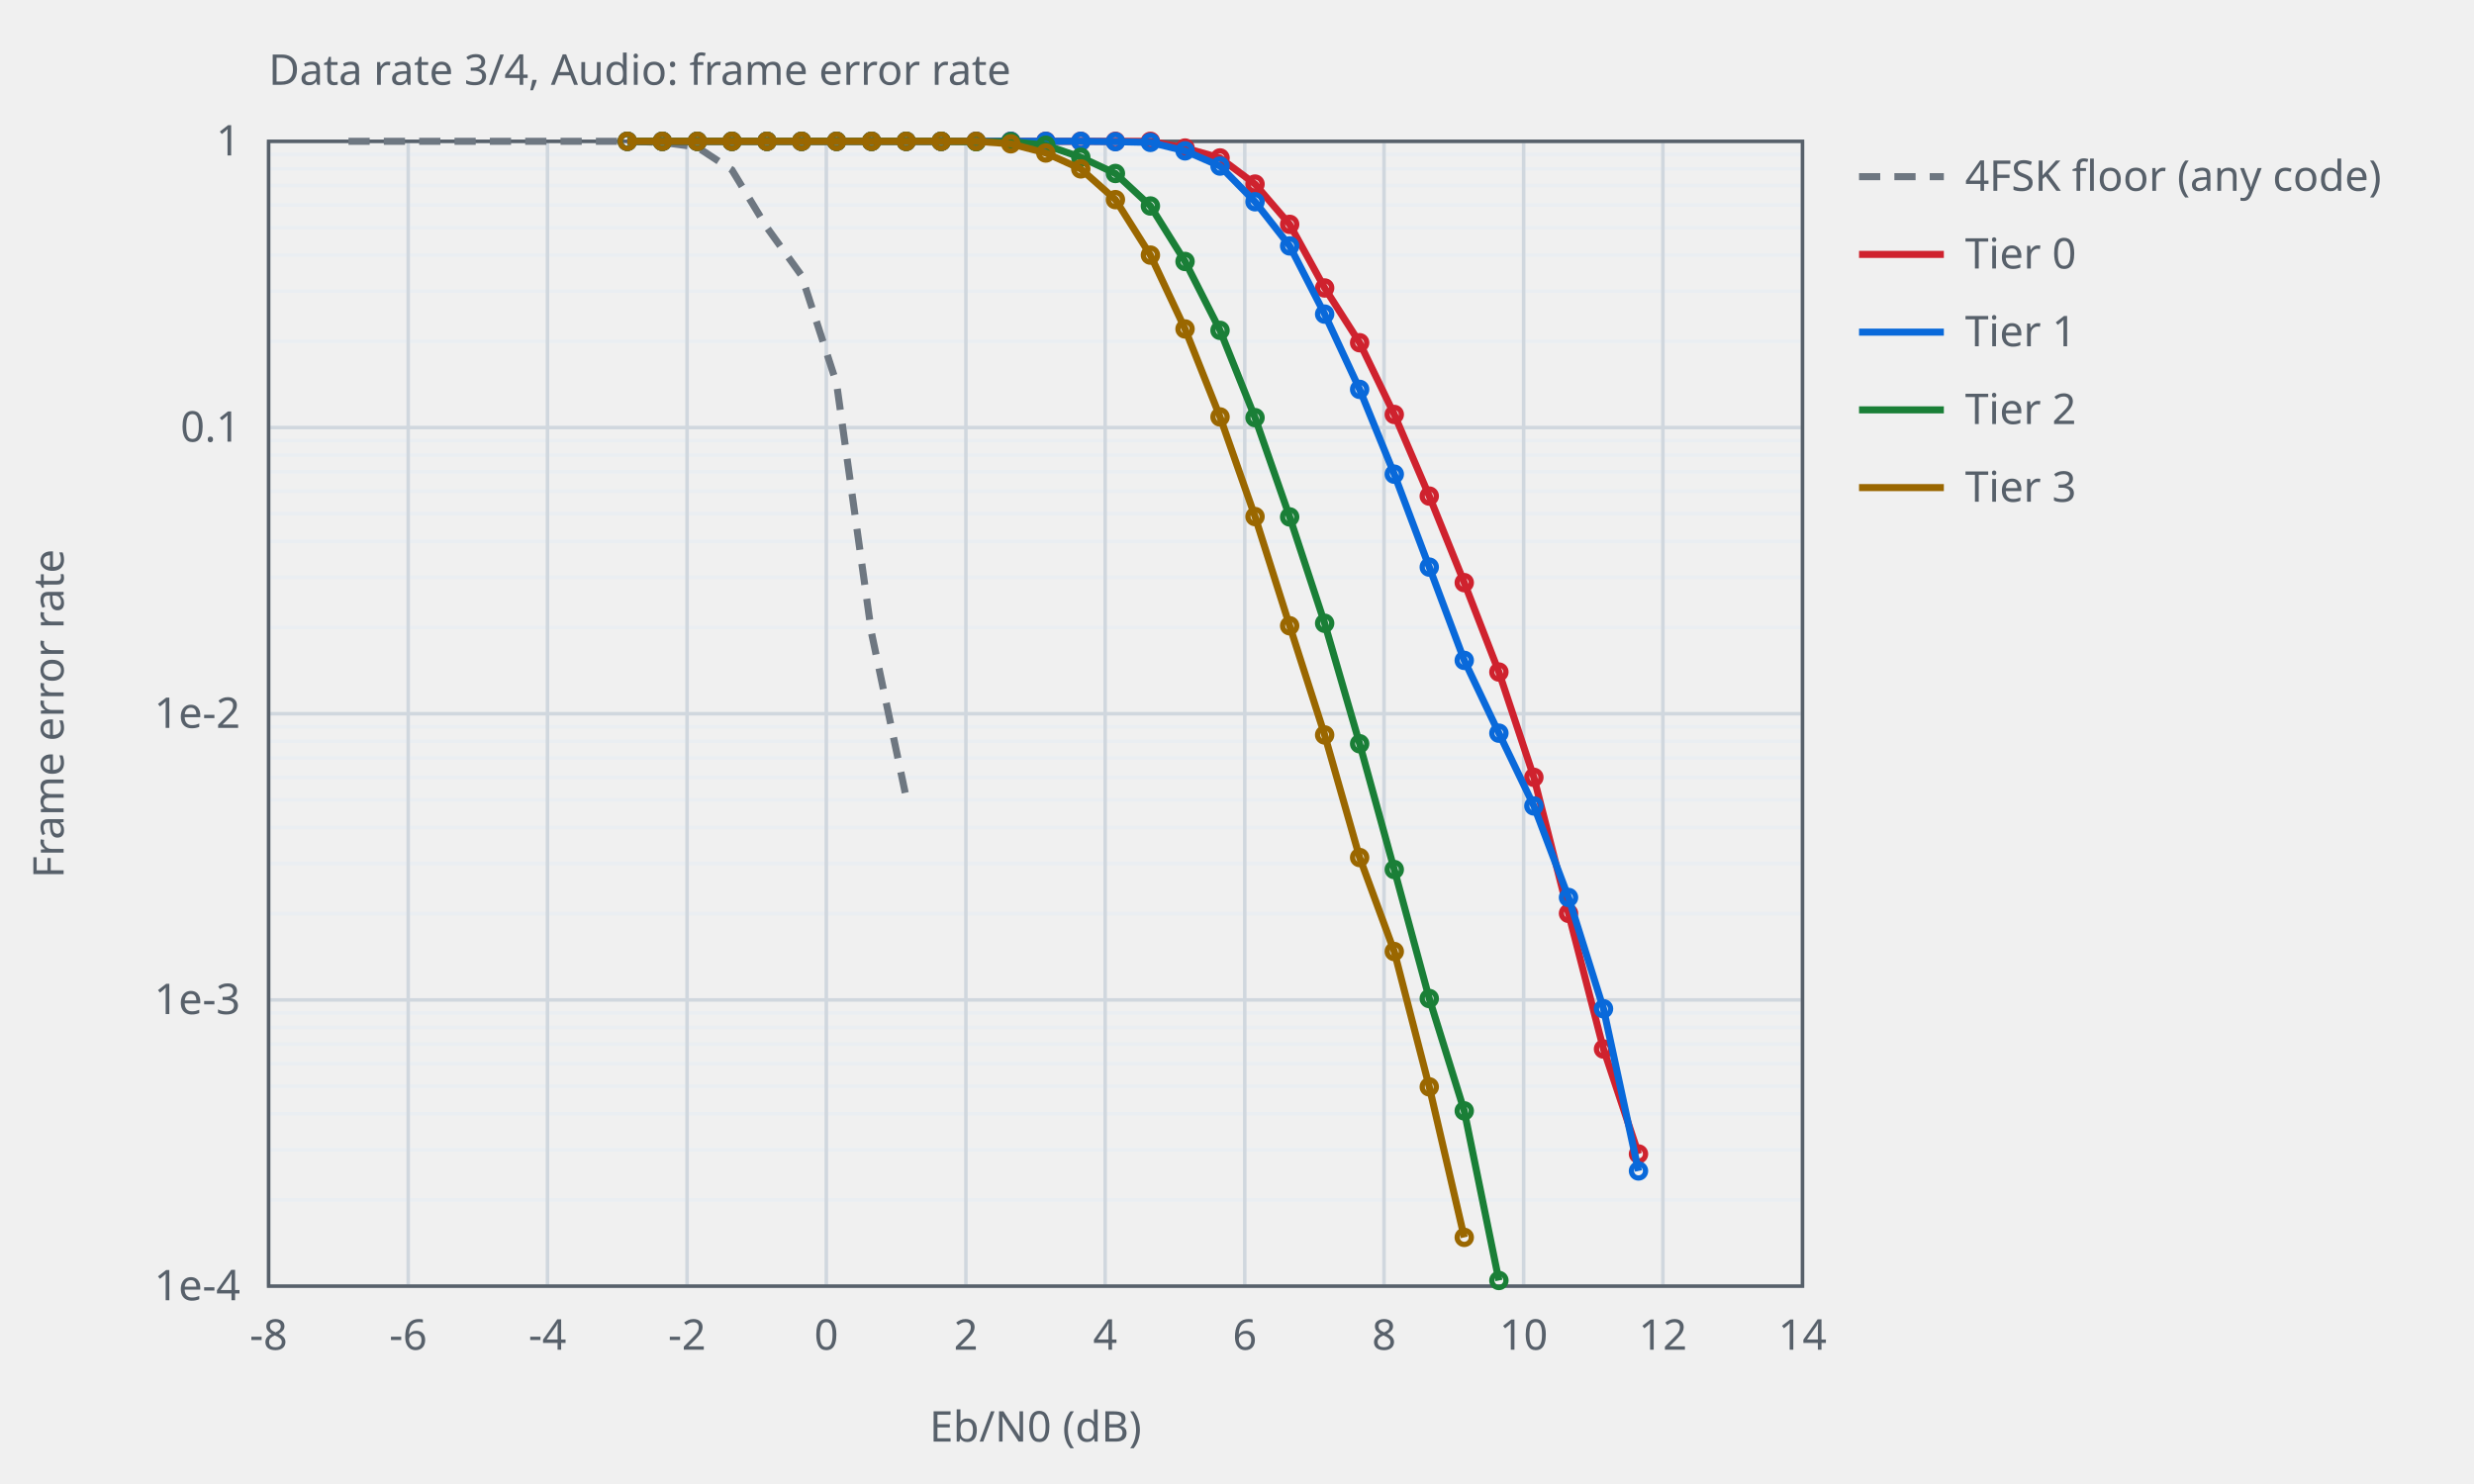
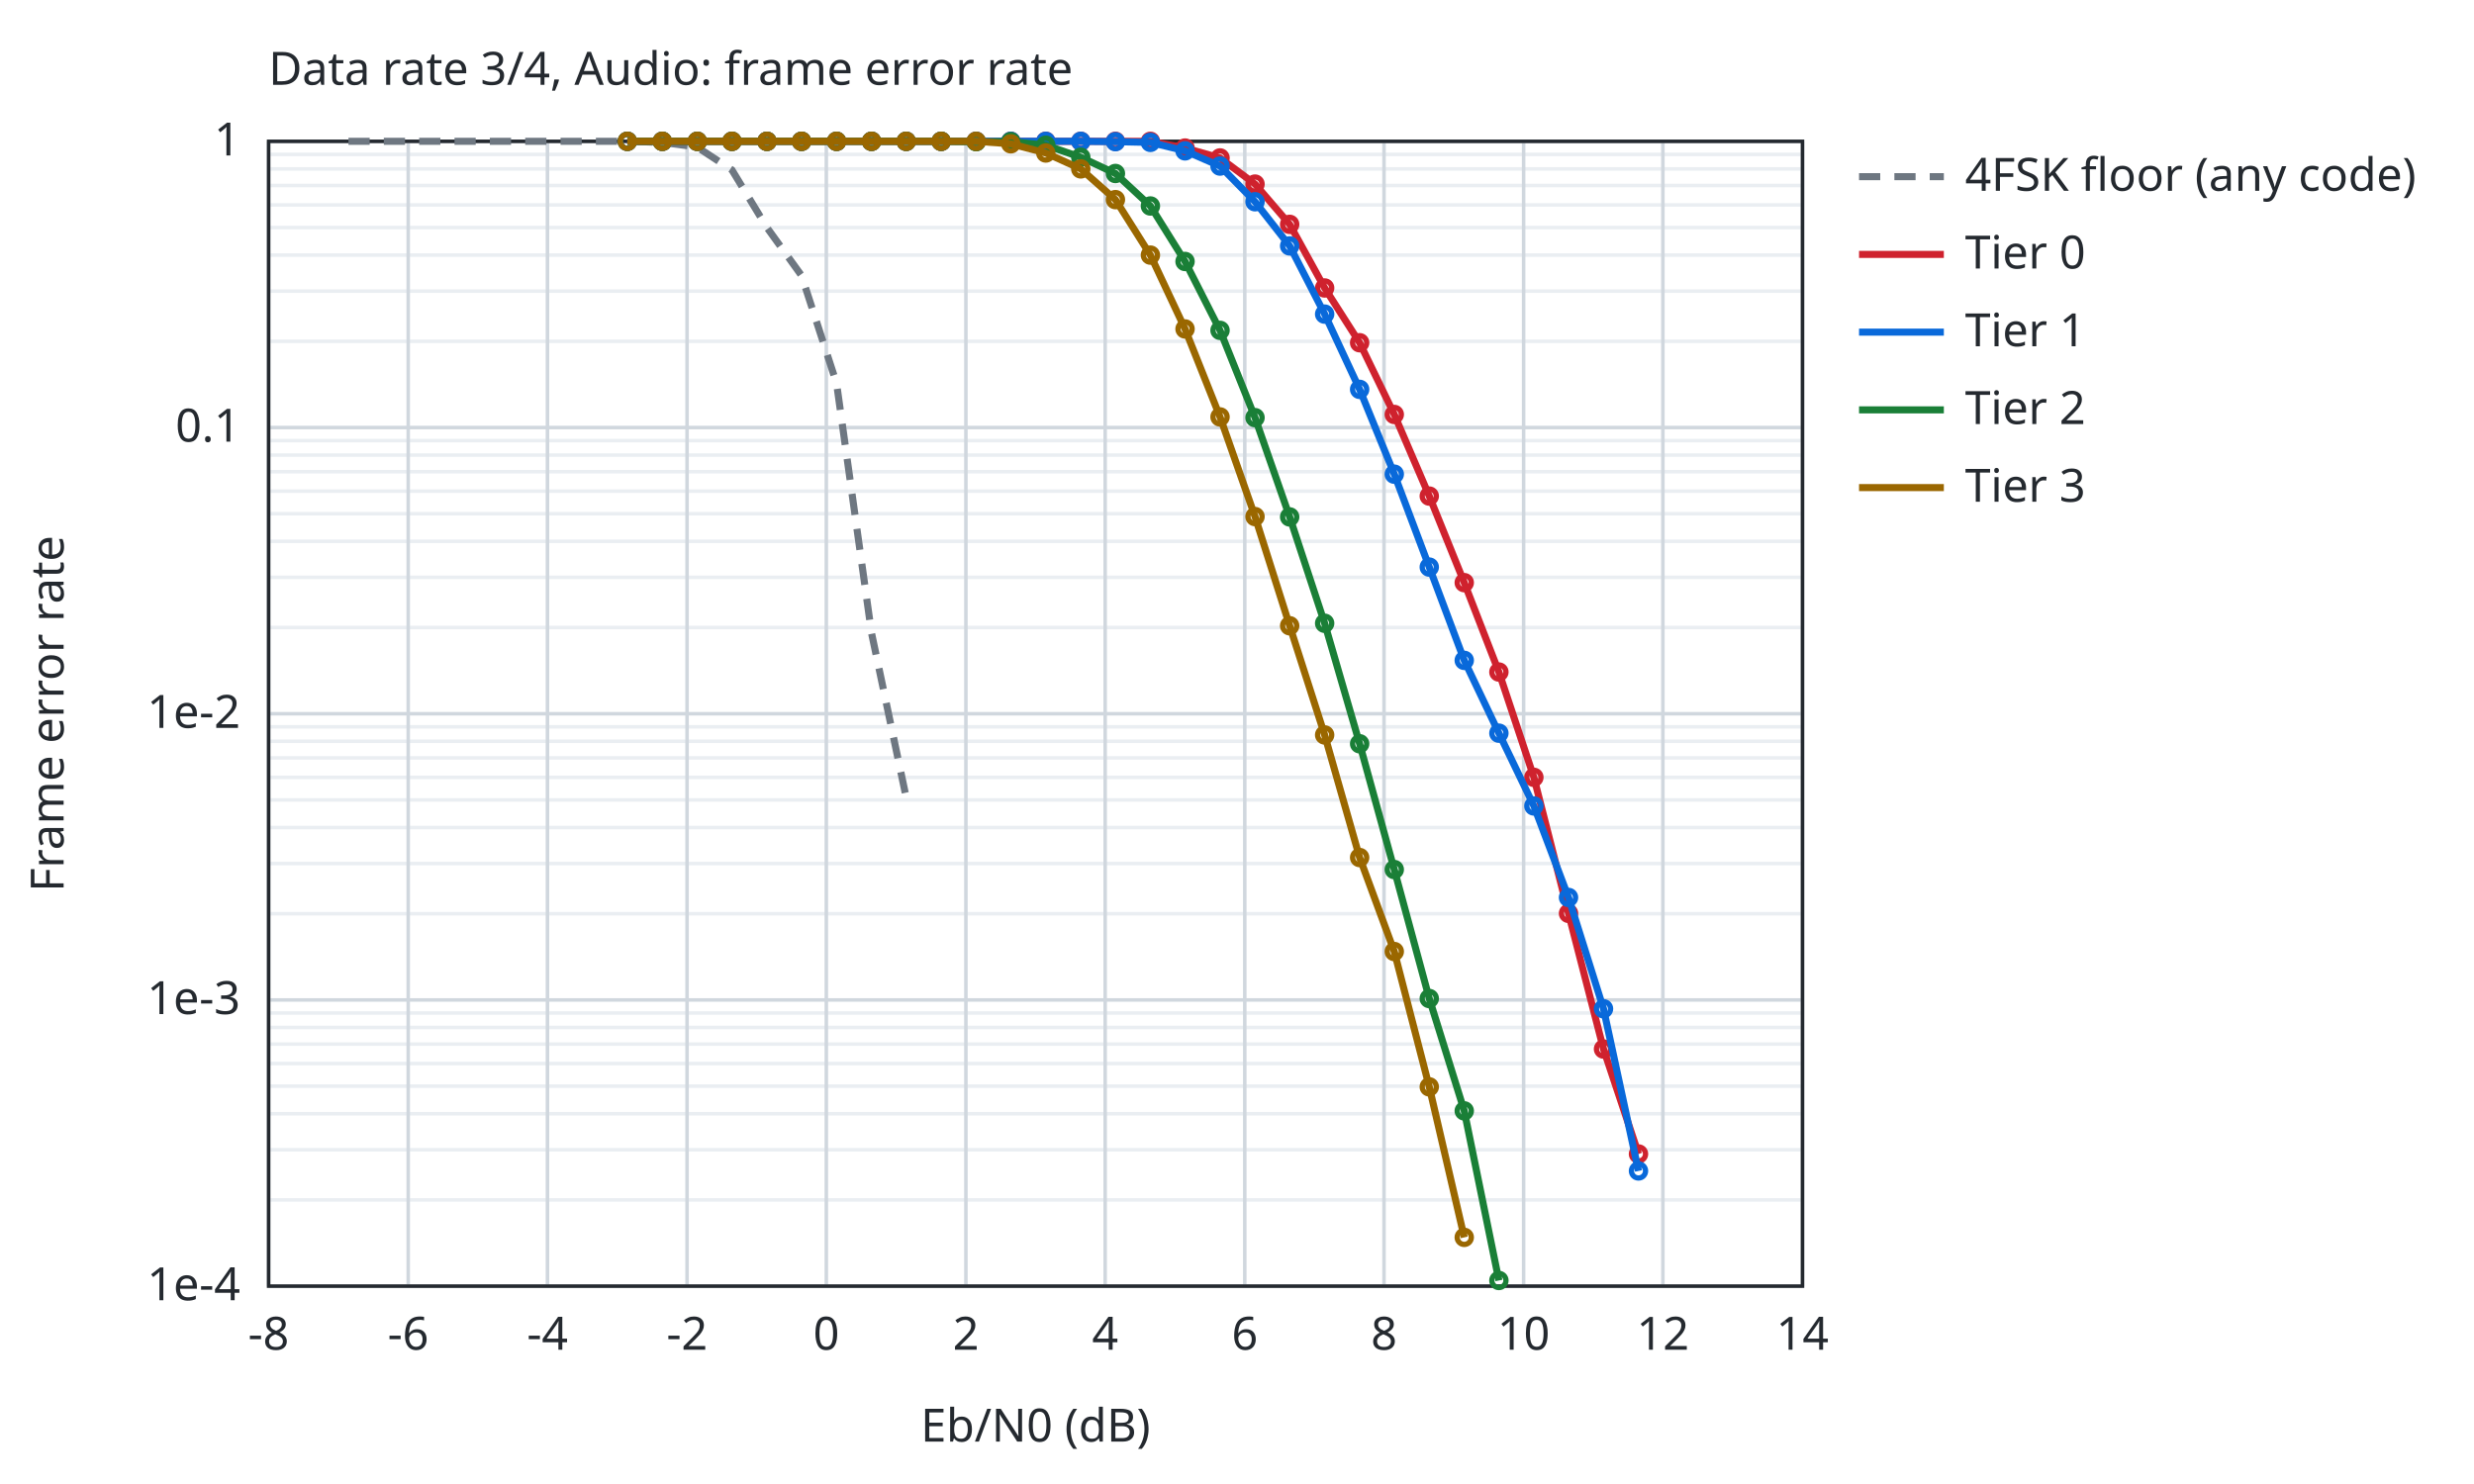
<svg xmlns="http://www.w3.org/2000/svg" width="700" height="420" viewBox="0 0 700 420">
-   <style>text{font-family:sans-serif;font-size:12px;fill:#57606a}.ax{stroke:#57606a;stroke-width:1;fill:none}.gr{stroke:#d0d7de;stroke-width:1}.mi{stroke:#eaeef2;stroke-width:1}.r0{stroke:#6e7781}.r1{stroke:#bc4c00}.r2{stroke:#8250df}.s1{stroke:#cf222e}.s2{stroke:#0969da}.s3{stroke:#1a7f37}.s4{stroke:#9a6700}.l{fill:none;stroke-width:2}.p{fill:none;stroke-width:1.5}@media (prefers-color-scheme:dark){text{fill:#c9d1d9}.ax{stroke:#8b949e}.gr{stroke:#30363d}.mi{stroke:#21262d}.r0{stroke:#8b949e}.r1{stroke:#f0883e}.r2{stroke:#d2a8ff}.s1{stroke:#ff7b72}.s2{stroke:#58a6ff}.s3{stroke:#3fb950}.s4{stroke:#d29922}}</style>
+   <style>text{font-family:sans-serif;font-size:13px;fill:#24292f}.bg{fill:#ffffff}.ax{stroke:#24292f;stroke-width:1;fill:none}.gr{stroke:#d0d7de;stroke-width:1}.mi{stroke:#eaeef2;stroke-width:1}.r0{stroke:#6e7781}.r1{stroke:#bc4c00}.r2{stroke:#8250df}.r3{stroke:#1a7f37}.r4{stroke:#9a6700}.s1{stroke:#cf222e}.s2{stroke:#0969da}.s3{stroke:#1a7f37}.s4{stroke:#9a6700}.f1{fill:#cf222e}.f2{fill:#0969da}.f3{fill:#1a7f37}.f4{fill:#9a6700}.l{fill:none;stroke-width:2}.p{fill:none;stroke-width:1.5}.e{fill:none;stroke-width:1;stroke-opacity:.25}@media (prefers-color-scheme:dark){text{fill:#e6edf3}.bg{fill:#0d1117}.ax{stroke:#8b949e}.gr{stroke:#30363d}.mi{stroke:#21262d}.r0{stroke:#8b949e}.r1{stroke:#f0883e}.r2{stroke:#d2a8ff}.r3{stroke:#3fb950}.r4{stroke:#d29922}.s1{stroke:#ff7b72}.s2{stroke:#58a6ff}.s3{stroke:#3fb950}.s4{stroke:#d29922}.f1{fill:#ff7b72}.f2{fill:#58a6ff}.f3{fill:#3fb950}.f4{fill:#d29922}}</style>
+   <rect class="bg" width="100%" height="100%" />
  <text x="76.0" y="24">Data rate 3/4, Audio: frame error rate</text>
  <line class="mi" x1="76.0" y1="96.6" x2="510.0" y2="96.6" />
  <line class="mi" x1="76.0" y1="82.4" x2="510.0" y2="82.4" />
  <line class="mi" x1="76.0" y1="72.2" x2="510.0" y2="72.2" />
  <line class="mi" x1="76.0" y1="64.4" x2="510.0" y2="64.4" />
  <line class="mi" x1="76.0" y1="58.0" x2="510.0" y2="58.0" />
  <line class="mi" x1="76.0" y1="52.5" x2="510.0" y2="52.5" />
  <line class="mi" x1="76.0" y1="47.8" x2="510.0" y2="47.8" />
  <line class="mi" x1="76.0" y1="43.7" x2="510.0" y2="43.7" />
  <line class="mi" x1="76.0" y1="177.6" x2="510.0" y2="177.6" />
  <line class="mi" x1="76.0" y1="163.4" x2="510.0" y2="163.4" />
  <line class="mi" x1="76.0" y1="153.2" x2="510.0" y2="153.2" />
  <line class="mi" x1="76.0" y1="145.4" x2="510.0" y2="145.4" />
  <line class="mi" x1="76.0" y1="139.0" x2="510.0" y2="139.0" />
  <line class="mi" x1="76.0" y1="133.5" x2="510.0" y2="133.5" />
  <line class="mi" x1="76.0" y1="128.8" x2="510.0" y2="128.8" />
  <line class="mi" x1="76.0" y1="124.7" x2="510.0" y2="124.7" />
  <line class="mi" x1="76.0" y1="258.6" x2="510.0" y2="258.6" />
  <line class="mi" x1="76.0" y1="244.4" x2="510.0" y2="244.4" />
  <line class="mi" x1="76.0" y1="234.2" x2="510.0" y2="234.2" />
  <line class="mi" x1="76.0" y1="226.4" x2="510.0" y2="226.4" />
  <line class="mi" x1="76.0" y1="220.0" x2="510.0" y2="220.0" />
  <line class="mi" x1="76.0" y1="214.5" x2="510.0" y2="214.5" />
  <line class="mi" x1="76.0" y1="209.8" x2="510.0" y2="209.8" />
  <line class="mi" x1="76.0" y1="205.7" x2="510.0" y2="205.7" />
  <line class="mi" x1="76.0" y1="339.6" x2="510.0" y2="339.6" />
  <line class="mi" x1="76.0" y1="325.4" x2="510.0" y2="325.4" />
  <line class="mi" x1="76.0" y1="315.2" x2="510.0" y2="315.2" />
  <line class="mi" x1="76.0" y1="307.4" x2="510.0" y2="307.4" />
  <line class="mi" x1="76.0" y1="301.0" x2="510.0" y2="301.0" />
  <line class="mi" x1="76.0" y1="295.5" x2="510.0" y2="295.5" />
  <line class="mi" x1="76.0" y1="290.8" x2="510.0" y2="290.8" />
  <line class="mi" x1="76.0" y1="286.7" x2="510.0" y2="286.7" />
  <line class="gr" x1="76.0" y1="364.0" x2="76.0" y2="40.0" />
  <text x="76.0" y="382.0" text-anchor="middle">-8</text>
  <line class="gr" x1="115.5" y1="364.0" x2="115.5" y2="40.0" />
  <text x="115.5" y="382.0" text-anchor="middle">-6</text>
  <line class="gr" x1="154.9" y1="364.0" x2="154.9" y2="40.0" />
  <text x="154.9" y="382.0" text-anchor="middle">-4</text>
  <line class="gr" x1="194.4" y1="364.0" x2="194.4" y2="40.0" />
  <text x="194.4" y="382.0" text-anchor="middle">-2</text>
  <line class="gr" x1="233.8" y1="364.0" x2="233.8" y2="40.0" />
  <text x="233.8" y="382.0" text-anchor="middle">0</text>
  <line class="gr" x1="273.3" y1="364.0" x2="273.3" y2="40.0" />
  <text x="273.3" y="382.0" text-anchor="middle">2</text>
  <line class="gr" x1="312.7" y1="364.0" x2="312.7" y2="40.0" />
  <text x="312.7" y="382.0" text-anchor="middle">4</text>
  <line class="gr" x1="352.2" y1="364.0" x2="352.2" y2="40.0" />
  <text x="352.2" y="382.0" text-anchor="middle">6</text>
  <line class="gr" x1="391.6" y1="364.0" x2="391.6" y2="40.0" />
  <text x="391.6" y="382.0" text-anchor="middle">8</text>
  <line class="gr" x1="431.1" y1="364.0" x2="431.1" y2="40.0" />
  <text x="431.1" y="382.0" text-anchor="middle">10</text>
  <line class="gr" x1="470.5" y1="364.0" x2="470.5" y2="40.0" />
  <text x="470.5" y="382.0" text-anchor="middle">12</text>
  <line class="gr" x1="510.0" y1="364.0" x2="510.0" y2="40.0" />
  <text x="510.0" y="382.0" text-anchor="middle">14</text>
  <line class="gr" x1="76.0" y1="40.0" x2="510.0" y2="40.0" />
  <text x="68.0" y="44.0" text-anchor="end">1</text>
  <line class="gr" x1="76.0" y1="121.0" x2="510.0" y2="121.0" />
  <text x="68.0" y="125.0" text-anchor="end">0.1</text>
  <line class="gr" x1="76.0" y1="202.0" x2="510.0" y2="202.0" />
  <text x="68.0" y="206.0" text-anchor="end">1e-2</text>
  <line class="gr" x1="76.0" y1="283.0" x2="510.0" y2="283.0" />
  <text x="68.0" y="287.0" text-anchor="end">1e-3</text>
  <line class="gr" x1="76.0" y1="364.0" x2="510.0" y2="364.0" />
  <text x="68.0" y="368.0" text-anchor="end">1e-4</text>
  <rect class="ax" x="76.0" y="40.0" width="434.0" height="324.0" />
  <text x="293.0" y="408.0" text-anchor="middle">Eb/N0 (dB)</text>
  <text x="18" y="202.0" text-anchor="middle" transform="rotate(-90 18 202.0)">Frame error rate</text>
  <path class="l r0" stroke-dasharray="6 4" d="M98.6,40.0 L108.5,40.0 L118.3,40.0 L128.2,40.0 L138.1,40.0 L147.9,40.0 L157.8,40.0 L167.7,40.0 L177.5,40.0 L187.4,40.3 L197.2,41.6 L207.1,48.1 L217.0,64.4 L226.8,78.0 L236.7,108.5 L246.6,179.2 L256.4,225.7" />
  <line class="l r0" stroke-dasharray="6 4" x1="526.0" y1="50.0" x2="550.0" y2="50.0" />
  <text x="556.0" y="54.0">4FSK floor (any code)</text>
  <path class="l s1" d="M177.5,40.0 L187.4,40.0 L197.3,40.0 L207.1,40.0 L217.0,40.0 L226.8,40.0 L236.7,40.0 L246.6,40.0 L256.4,40.0 L266.3,40.0 L276.2,40.0 L286.0,40.0 L295.9,40.0 L305.8,40.0 L315.6,40.0 L325.5,40.0 L335.3,41.9 L345.2,44.7 L355.1,52.1 L364.9,63.5 L374.8,81.5 L384.7,97.0 L394.5,117.3 L404.4,140.4 L414.3,164.9 L424.1,190.2 L434.0,220.0 L443.8,258.5 L453.7,296.9 L463.6,326.6" />
  <circle class="p s1" cx="177.5" cy="40.0" r="2" />
  <circle class="p s1" cx="187.4" cy="40.0" r="2" />
  <circle class="p s1" cx="197.3" cy="40.0" r="2" />
  <circle class="p s1" cx="207.1" cy="40.0" r="2" />
  <circle class="p s1" cx="217.0" cy="40.0" r="2" />
  <circle class="p s1" cx="226.8" cy="40.0" r="2" />
  <circle class="p s1" cx="236.7" cy="40.0" r="2" />
  <circle class="p s1" cx="246.6" cy="40.0" r="2" />
  <circle class="p s1" cx="256.4" cy="40.0" r="2" />
  <circle class="p s1" cx="266.3" cy="40.0" r="2" />
  <circle class="p s1" cx="276.2" cy="40.0" r="2" />
  <circle class="p s1" cx="286.0" cy="40.0" r="2" />
  <circle class="p s1" cx="295.9" cy="40.0" r="2" />
  <circle class="p s1" cx="305.8" cy="40.0" r="2" />
  <circle class="p s1" cx="315.6" cy="40.0" r="2" />
  <circle class="p s1" cx="325.5" cy="40.0" r="2" />
  <circle class="p s1" cx="335.3" cy="41.9" r="2" />
  <circle class="p s1" cx="345.2" cy="44.7" r="2" />
  <circle class="p s1" cx="355.1" cy="52.1" r="2" />
  <circle class="p s1" cx="364.9" cy="63.5" r="2" />
  <circle class="p s1" cx="374.8" cy="81.5" r="2" />
  <circle class="p s1" cx="384.7" cy="97.0" r="2" />
  <circle class="p s1" cx="394.5" cy="117.3" r="2" />
  <circle class="p s1" cx="404.4" cy="140.4" r="2" />
  <circle class="p s1" cx="414.3" cy="164.9" r="2" />
  <circle class="p s1" cx="424.1" cy="190.2" r="2" />
  <circle class="p s1" cx="434.0" cy="220.0" r="2" />
  <circle class="p s1" cx="443.8" cy="258.5" r="2" />
  <circle class="p s1" cx="453.7" cy="296.9" r="2" />
  <circle class="p s1" cx="463.6" cy="326.6" r="2" />
  <line class="l s1" x1="526.0" y1="72.0" x2="550.0" y2="72.0" />
  <text x="556.0" y="76.0">Tier 0</text>
  <path class="l s2" d="M177.5,40.0 L187.4,40.0 L197.3,40.0 L207.1,40.0 L217.0,40.0 L226.8,40.0 L236.7,40.0 L246.6,40.0 L256.4,40.0 L266.3,40.0 L276.2,40.0 L286.0,40.0 L295.9,40.0 L305.8,40.0 L315.6,40.1 L325.5,40.3 L335.3,42.7 L345.2,47.0 L355.1,57.1 L364.9,69.6 L374.8,88.9 L384.7,110.2 L394.5,134.2 L404.4,160.5 L414.3,186.9 L424.1,207.5 L434.0,228.1 L443.8,254.0 L453.7,285.5 L463.6,331.4" />
  <circle class="p s2" cx="177.5" cy="40.0" r="2" />
  <circle class="p s2" cx="187.4" cy="40.0" r="2" />
  <circle class="p s2" cx="197.3" cy="40.0" r="2" />
  <circle class="p s2" cx="207.1" cy="40.0" r="2" />
  <circle class="p s2" cx="217.0" cy="40.0" r="2" />
  <circle class="p s2" cx="226.8" cy="40.0" r="2" />
  <circle class="p s2" cx="236.7" cy="40.0" r="2" />
  <circle class="p s2" cx="246.6" cy="40.0" r="2" />
  <circle class="p s2" cx="256.4" cy="40.0" r="2" />
  <circle class="p s2" cx="266.3" cy="40.0" r="2" />
  <circle class="p s2" cx="276.2" cy="40.0" r="2" />
  <circle class="p s2" cx="286.0" cy="40.0" r="2" />
  <circle class="p s2" cx="295.9" cy="40.0" r="2" />
  <circle class="p s2" cx="305.8" cy="40.0" r="2" />
  <circle class="p s2" cx="315.6" cy="40.1" r="2" />
  <circle class="p s2" cx="325.5" cy="40.3" r="2" />
  <circle class="p s2" cx="335.3" cy="42.7" r="2" />
  <circle class="p s2" cx="345.2" cy="47.0" r="2" />
  <circle class="p s2" cx="355.1" cy="57.1" r="2" />
  <circle class="p s2" cx="364.9" cy="69.6" r="2" />
  <circle class="p s2" cx="374.8" cy="88.9" r="2" />
  <circle class="p s2" cx="384.7" cy="110.2" r="2" />
  <circle class="p s2" cx="394.5" cy="134.2" r="2" />
  <circle class="p s2" cx="404.4" cy="160.5" r="2" />
  <circle class="p s2" cx="414.3" cy="186.9" r="2" />
  <circle class="p s2" cx="424.1" cy="207.5" r="2" />
  <circle class="p s2" cx="434.0" cy="228.1" r="2" />
  <circle class="p s2" cx="443.8" cy="254.0" r="2" />
  <circle class="p s2" cx="453.7" cy="285.5" r="2" />
  <circle class="p s2" cx="463.6" cy="331.4" r="2" />
  <line class="l s2" x1="526.0" y1="94.0" x2="550.0" y2="94.0" />
  <text x="556.0" y="98.0">Tier 1</text>
  <path class="l s3" d="M177.5,40.0 L187.4,40.0 L197.3,40.0 L207.1,40.0 L217.0,40.0 L226.8,40.0 L236.7,40.0 L246.6,40.0 L256.4,40.0 L266.3,40.0 L276.2,40.1 L286.0,40.1 L295.9,41.1 L305.8,44.5 L315.6,49.1 L325.5,58.3 L335.3,74.0 L345.2,93.5 L355.1,118.2 L364.9,146.3 L374.8,176.4 L384.7,210.5 L394.5,246.1 L404.4,282.6 L414.3,314.4 L424.1,362.4" />
  <circle class="p s3" cx="177.5" cy="40.0" r="2" />
  <circle class="p s3" cx="187.4" cy="40.0" r="2" />
  <circle class="p s3" cx="197.3" cy="40.0" r="2" />
  <circle class="p s3" cx="207.1" cy="40.0" r="2" />
  <circle class="p s3" cx="217.0" cy="40.0" r="2" />
  <circle class="p s3" cx="226.8" cy="40.0" r="2" />
  <circle class="p s3" cx="236.7" cy="40.0" r="2" />
  <circle class="p s3" cx="246.6" cy="40.0" r="2" />
  <circle class="p s3" cx="256.4" cy="40.0" r="2" />
  <circle class="p s3" cx="266.3" cy="40.0" r="2" />
  <circle class="p s3" cx="276.2" cy="40.1" r="2" />
  <circle class="p s3" cx="286.0" cy="40.1" r="2" />
  <circle class="p s3" cx="295.9" cy="41.1" r="2" />
  <circle class="p s3" cx="305.8" cy="44.5" r="2" />
  <circle class="p s3" cx="315.6" cy="49.1" r="2" />
  <circle class="p s3" cx="325.5" cy="58.3" r="2" />
  <circle class="p s3" cx="335.3" cy="74.0" r="2" />
  <circle class="p s3" cx="345.2" cy="93.5" r="2" />
  <circle class="p s3" cx="355.1" cy="118.2" r="2" />
  <circle class="p s3" cx="364.9" cy="146.3" r="2" />
  <circle class="p s3" cx="374.8" cy="176.4" r="2" />
  <circle class="p s3" cx="384.7" cy="210.5" r="2" />
  <circle class="p s3" cx="394.5" cy="246.1" r="2" />
  <circle class="p s3" cx="404.4" cy="282.6" r="2" />
  <circle class="p s3" cx="414.3" cy="314.4" r="2" />
  <circle class="p s3" cx="424.1" cy="362.4" r="2" />
  <line class="l s3" x1="526.0" y1="116.0" x2="550.0" y2="116.0" />
  <text x="556.0" y="120.0">Tier 2</text>
  <path class="l s4" d="M177.5,40.0 L187.4,40.0 L197.3,40.0 L207.1,40.0 L217.0,40.0 L226.8,40.0 L236.7,40.0 L246.6,40.0 L256.4,40.0 L266.3,40.0 L276.2,40.0 L286.0,40.7 L295.9,43.3 L305.8,47.8 L315.6,56.5 L325.5,72.2 L335.3,93.1 L345.2,118.0 L355.1,146.2 L364.9,177.1 L374.8,208.0 L384.7,242.7 L394.5,269.3 L404.4,307.6 L414.3,350.2" />
  <circle class="p s4" cx="177.5" cy="40.0" r="2" />
  <circle class="p s4" cx="187.4" cy="40.0" r="2" />
  <circle class="p s4" cx="197.3" cy="40.0" r="2" />
  <circle class="p s4" cx="207.1" cy="40.0" r="2" />
  <circle class="p s4" cx="217.0" cy="40.0" r="2" />
  <circle class="p s4" cx="226.8" cy="40.0" r="2" />
  <circle class="p s4" cx="236.7" cy="40.0" r="2" />
  <circle class="p s4" cx="246.6" cy="40.0" r="2" />
  <circle class="p s4" cx="256.4" cy="40.0" r="2" />
  <circle class="p s4" cx="266.3" cy="40.0" r="2" />
  <circle class="p s4" cx="276.2" cy="40.0" r="2" />
  <circle class="p s4" cx="286.0" cy="40.7" r="2" />
  <circle class="p s4" cx="295.9" cy="43.3" r="2" />
  <circle class="p s4" cx="305.8" cy="47.8" r="2" />
  <circle class="p s4" cx="315.6" cy="56.5" r="2" />
  <circle class="p s4" cx="325.5" cy="72.2" r="2" />
  <circle class="p s4" cx="335.3" cy="93.1" r="2" />
  <circle class="p s4" cx="345.2" cy="118.0" r="2" />
  <circle class="p s4" cx="355.1" cy="146.2" r="2" />
  <circle class="p s4" cx="364.9" cy="177.1" r="2" />
  <circle class="p s4" cx="374.8" cy="208.0" r="2" />
  <circle class="p s4" cx="384.7" cy="242.7" r="2" />
  <circle class="p s4" cx="394.5" cy="269.3" r="2" />
  <circle class="p s4" cx="404.4" cy="307.6" r="2" />
  <circle class="p s4" cx="414.3" cy="350.2" r="2" />
  <line class="l s4" x1="526.0" y1="138.0" x2="550.0" y2="138.0" />
  <text x="556.0" y="142.0">Tier 3</text>
</svg>
